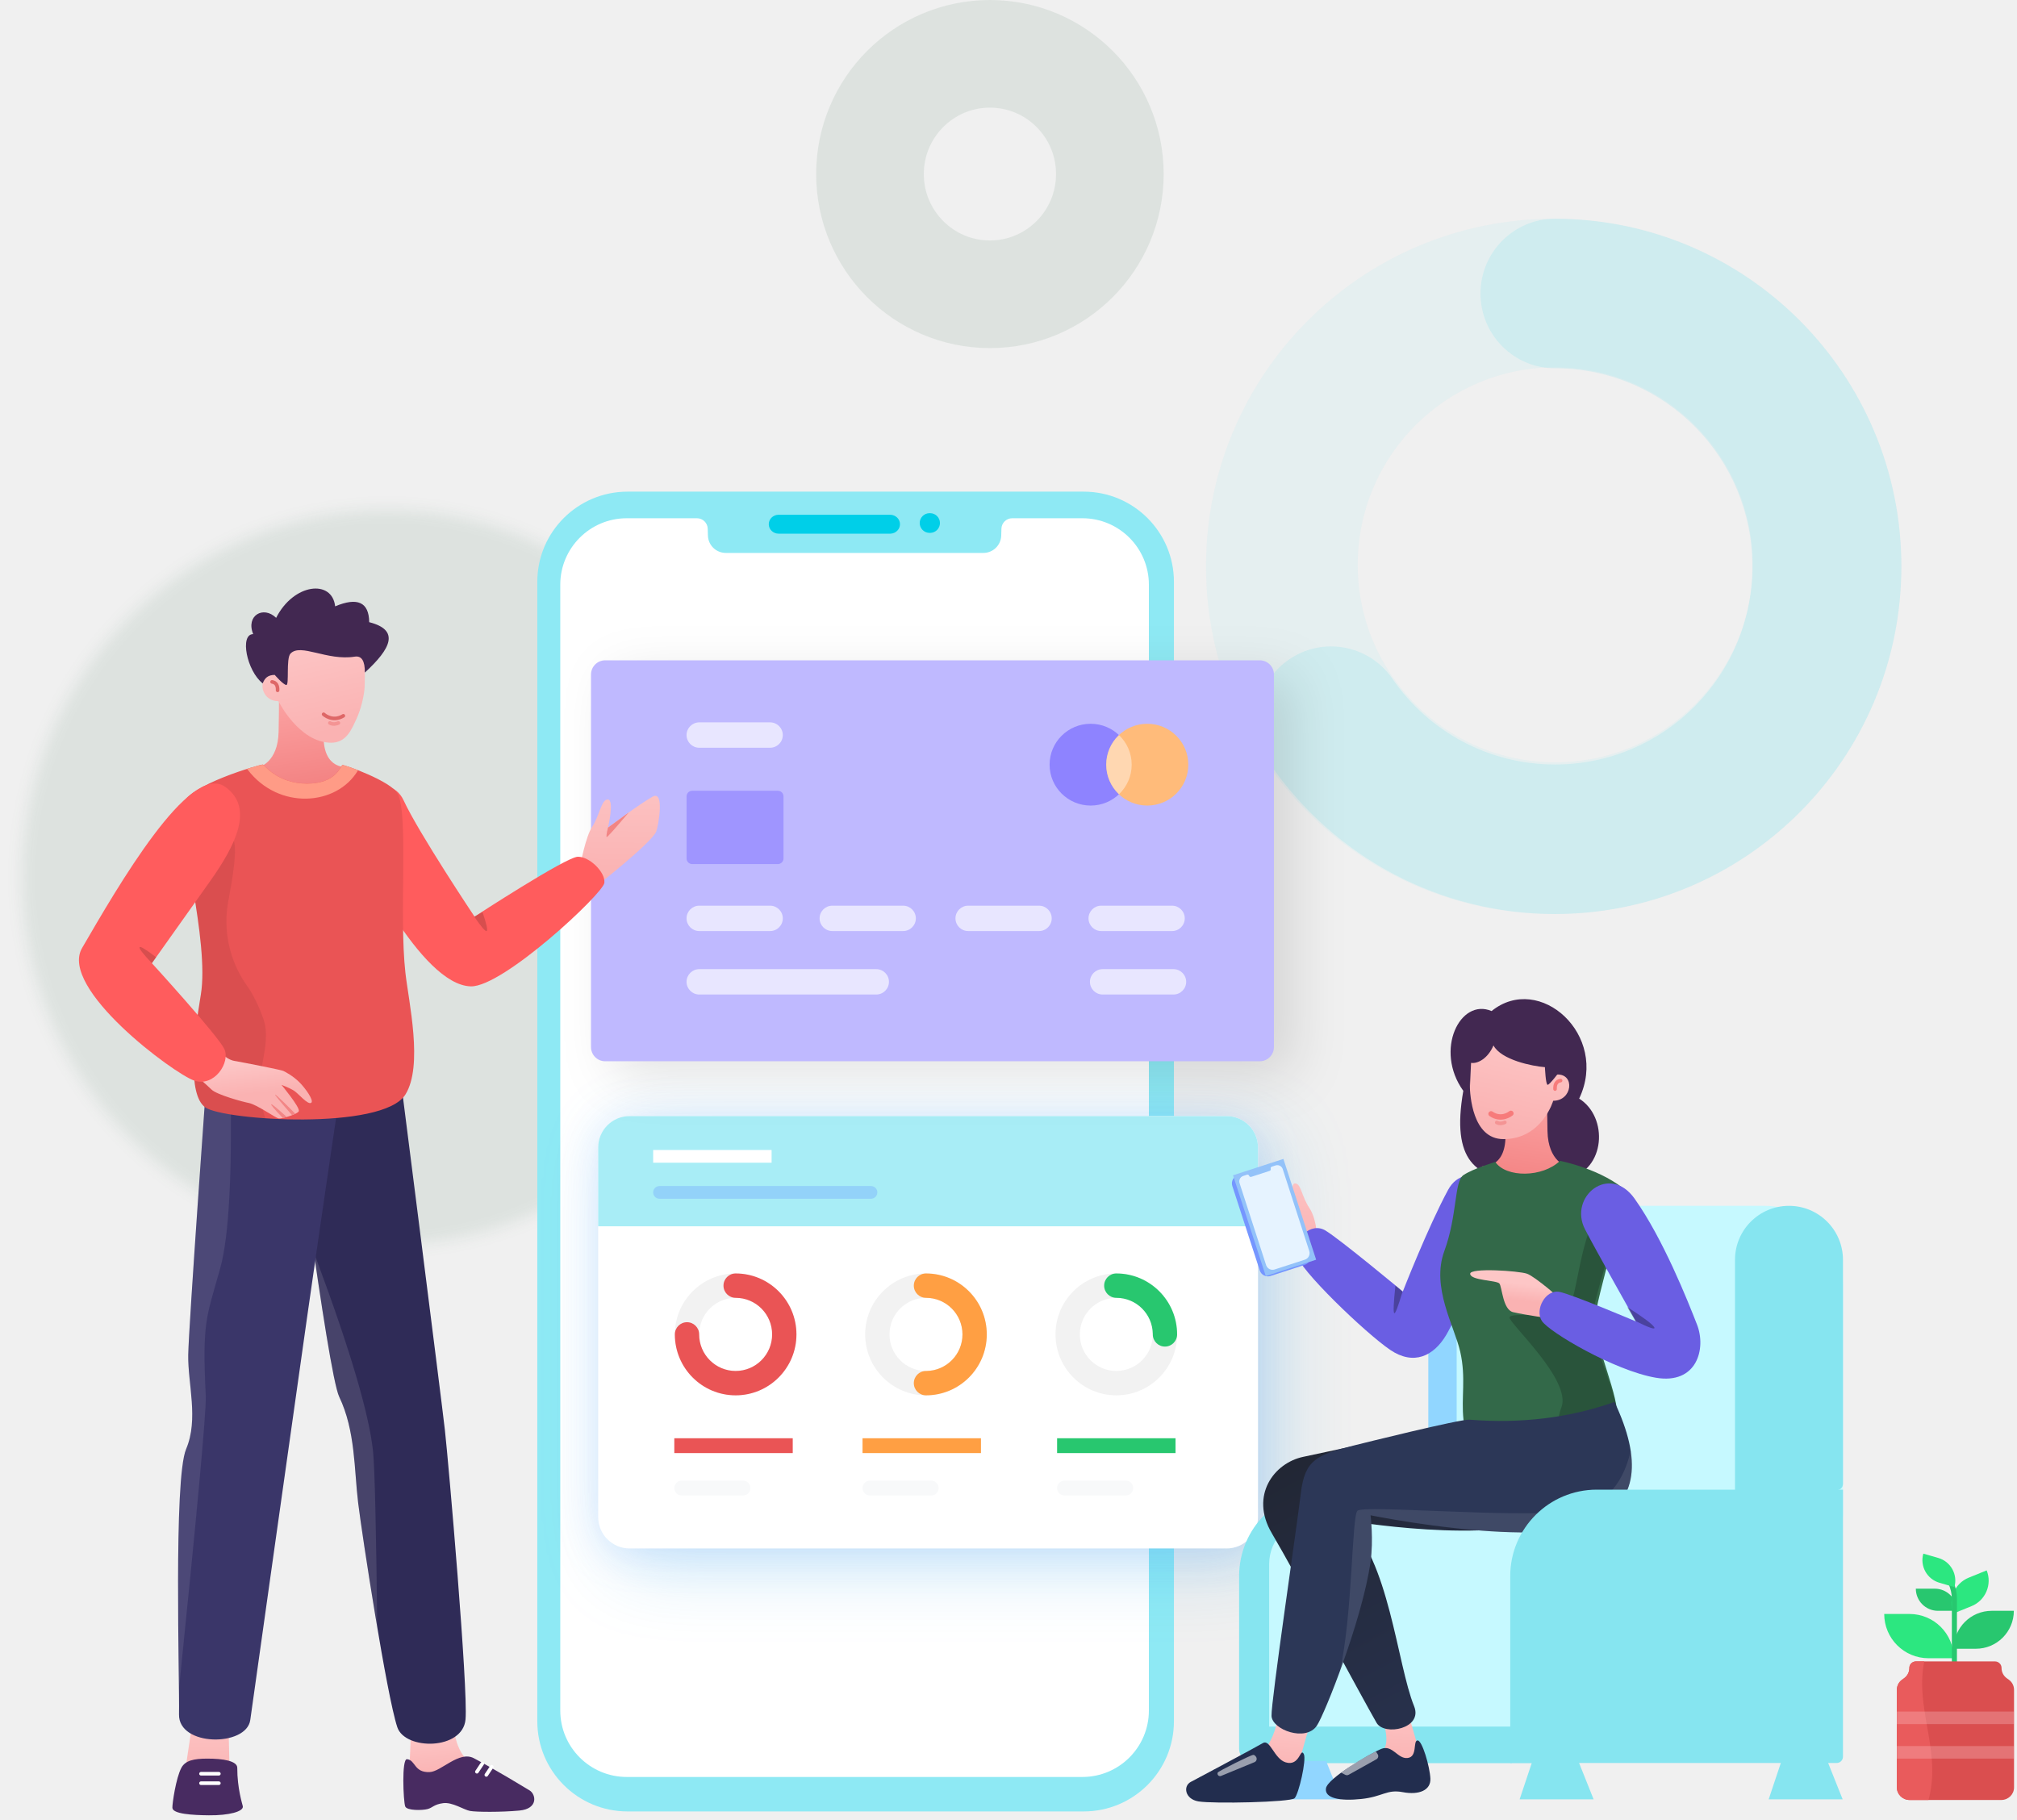
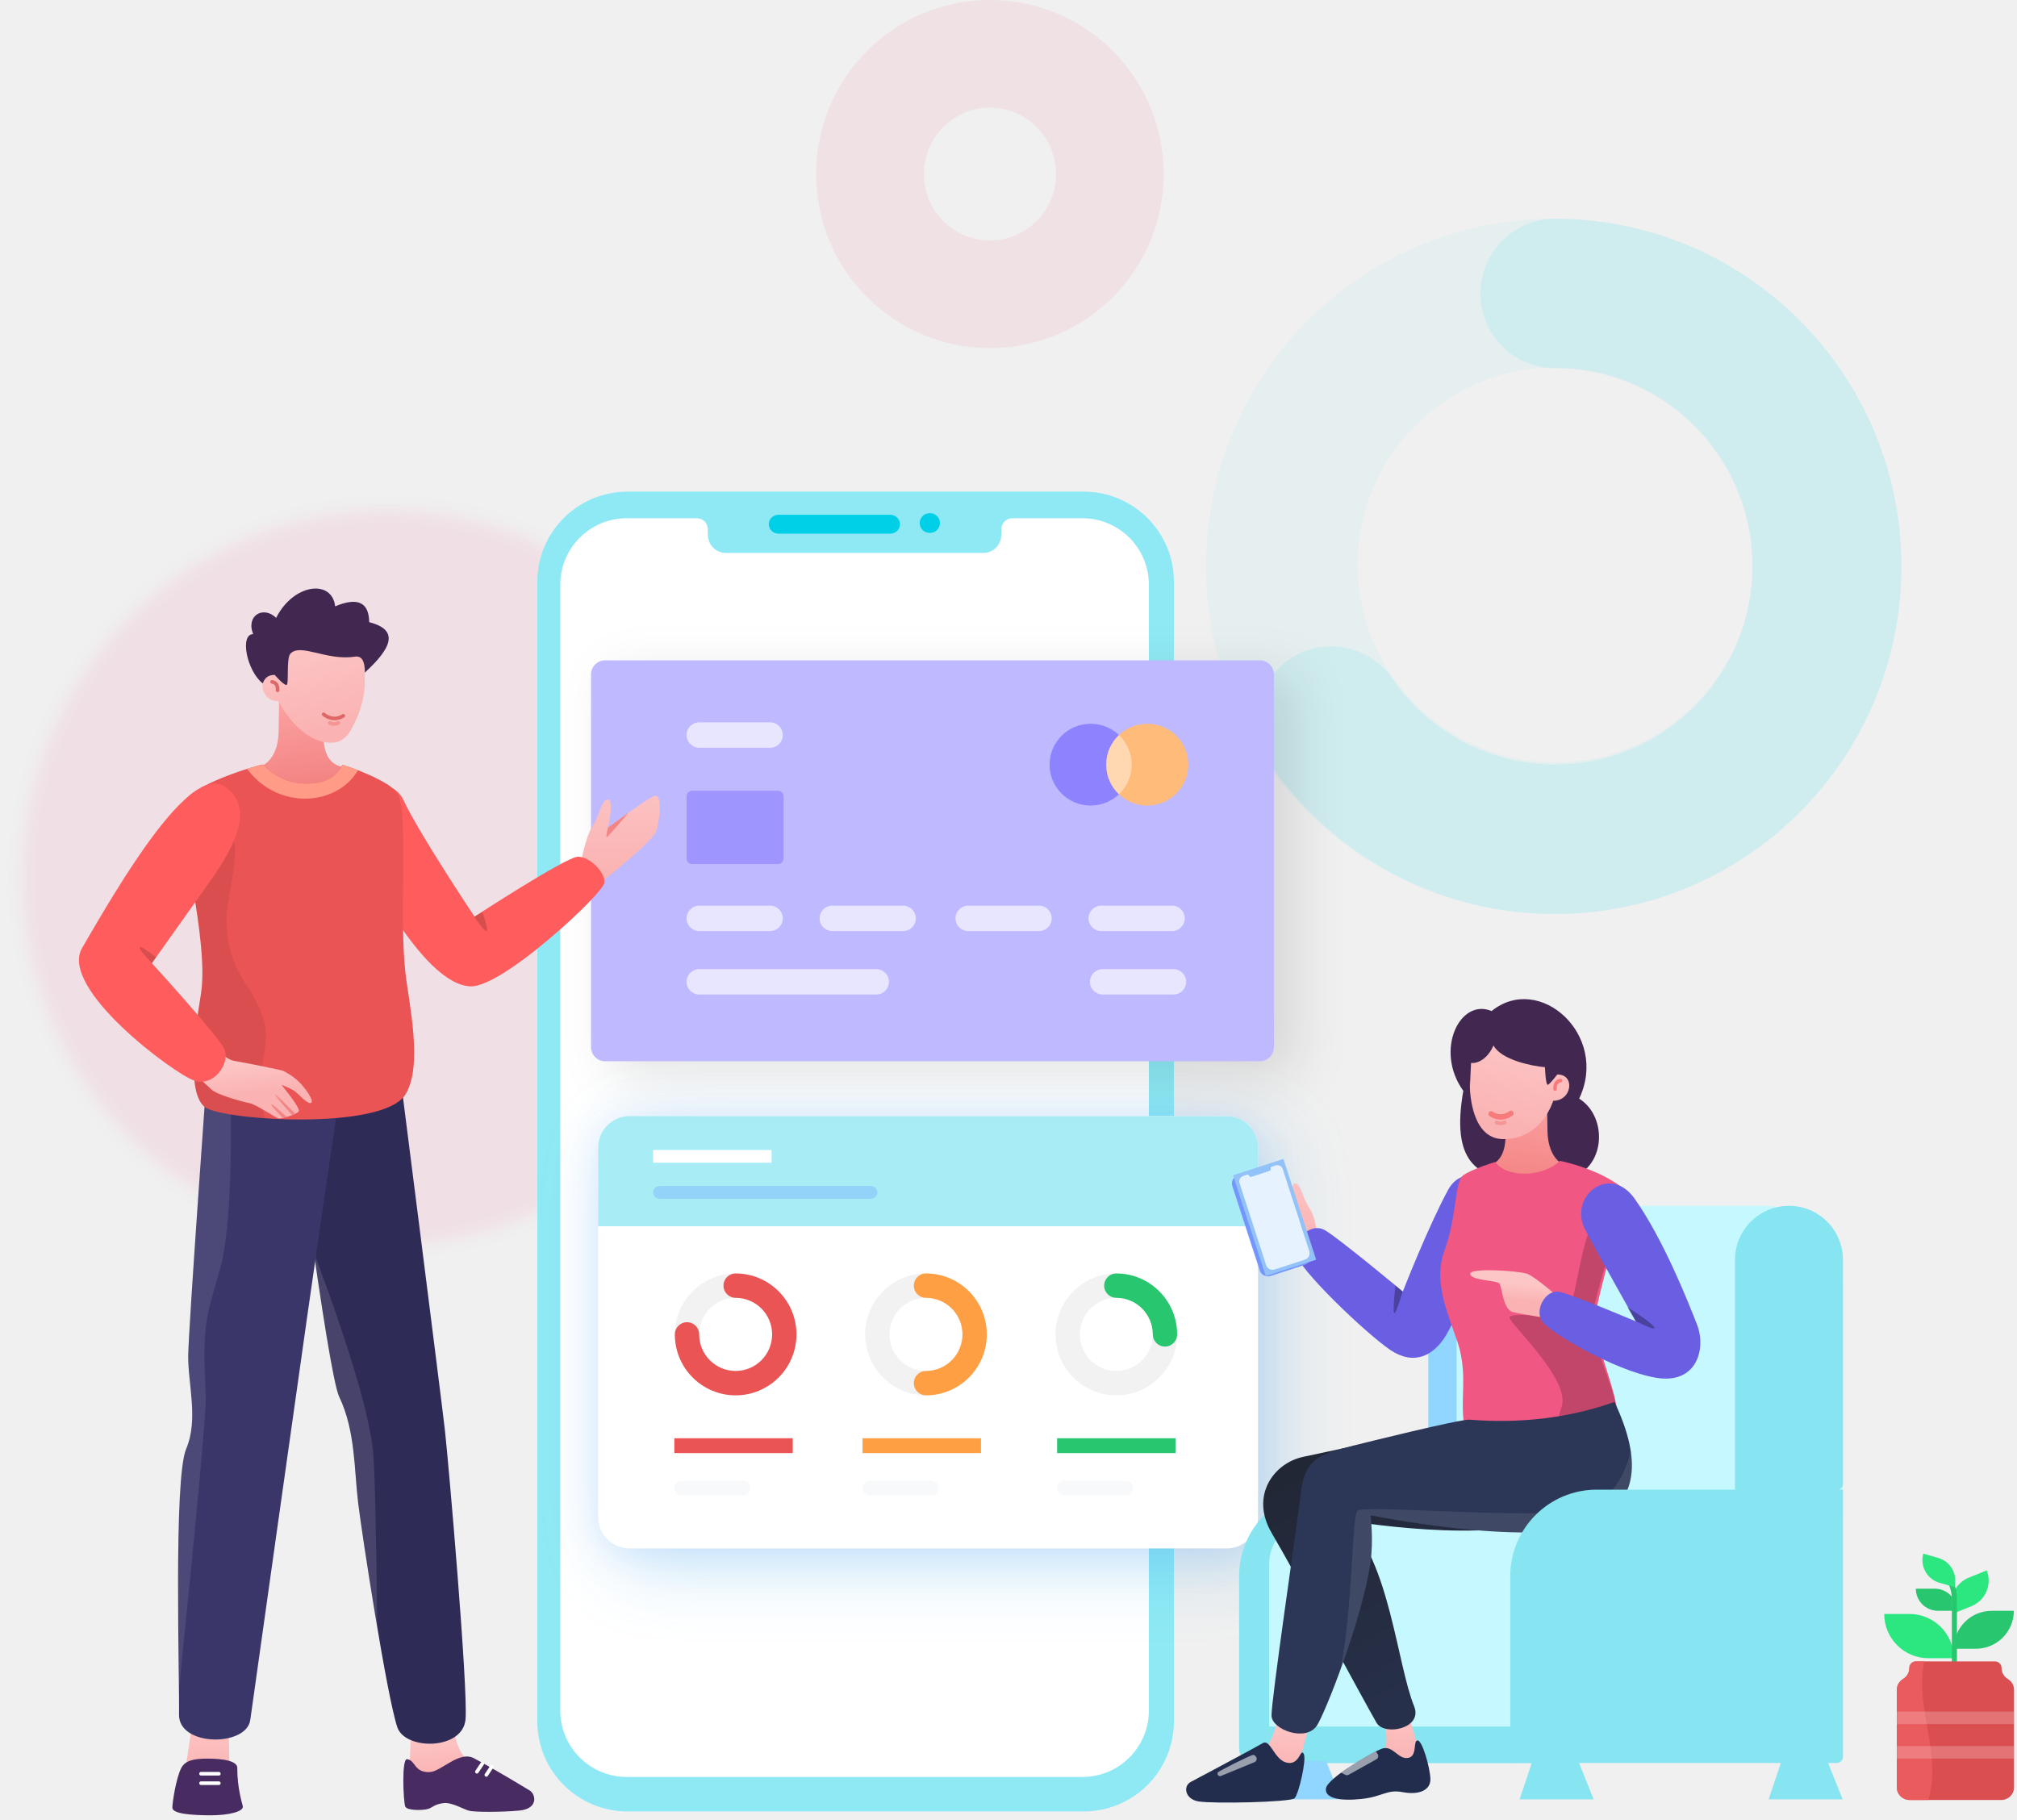
<svg xmlns="http://www.w3.org/2000/svg" xmlns:xlink="http://www.w3.org/1999/xlink" width="562px" height="507px" viewBox="0 0 562 507" version="1.1">
  <defs>
    <filter x="-2.9%" y="-2.9%" width="105.9%" height="105.9%" filterUnits="objectBoundingBox" id="filter-1">
      <feGaussianBlur stdDeviation="2" in="SourceGraphic" />
    </filter>
    <path d="M18.522,0 L38.087,0 C39.71,5.90024691e-16 41.039,1.291 41.086,2.913 L41.142,4.831 C41.219,7.521 43.423,9.661 46.114,9.661 L117.894,9.661 C120.585,9.661 122.788,7.521 122.866,4.831 L122.921,2.913 C122.968,1.291 124.297,2.07451057e-15 125.92,0 L145.486,0 C155.715,-2.00502105e-14 164.008,8.293 164.008,18.522 L164.008,332.223 C164.008,342.452 155.715,350.745 145.486,350.745 L18.522,350.745 C8.293,350.745 -2.29997126e-15,342.452 0,332.223 L0,18.522 C-4.8054561e-15,8.293 8.293,-8.77902741e-15 18.522,0 Z" id="path-2" />
    <path d="M8.757,0 L175.092,0 C179.928,-1.80700981e-14 183.848,3.921 183.848,8.757 L183.848,111.729 C183.848,116.565 179.928,120.486 175.092,120.486 L8.757,120.486 C3.921,120.486 -1.00658751e-14,116.565 0,111.729 L0,8.757 C-5.92265936e-16,3.921 3.921,4.44111258e-15 8.757,0 Z" id="path-4" />
    <filter x="-15.0%" y="-22.8%" width="135.4%" height="153.9%" filterUnits="objectBoundingBox" id="filter-6">
      <feOffset dx="5" dy="5" in="SourceAlpha" result="shadowOffsetOuter1" />
      <feGaussianBlur stdDeviation="10" in="shadowOffsetOuter1" result="shadowBlurOuter1" />
      <feColorMatrix values="0 0 0 0 0.076   0 0 0 0 0.583   0 0 0 0 0.879  0 0 0 0.229 0" type="matrix" in="shadowBlurOuter1" result="shadowMatrixOuter1" />
      <feOffset dx="0" dy="1" in="SourceAlpha" result="shadowOffsetOuter2" />
      <feGaussianBlur stdDeviation="5.5" in="shadowOffsetOuter2" result="shadowBlurOuter2" />
      <feColorMatrix values="0 0 0 0 0.504   0 0 0 0 0.7   0 0 0 0 1  0 0 0 0.234 0" type="matrix" in="shadowBlurOuter2" result="shadowMatrixOuter2" />
      <feMerge>
        <feMergeNode in="shadowMatrixOuter1" />
        <feMergeNode in="shadowMatrixOuter2" />
      </feMerge>
    </filter>
    <path d="M3.944,0 L186.337,0 C188.515,0 190.281,1.771 190.281,3.955 L190.281,107.769 C190.281,109.953 188.515,111.723 186.337,111.723 L3.944,111.723 C1.766,111.723 0,109.953 0,107.769 L0,3.955 C0,1.771 1.766,0 3.944,0 Z" id="path-7" />
    <filter x="-9.5%" y="-17.9%" width="125.2%" height="143.0%" filterUnits="objectBoundingBox" id="filter-8">
      <feOffset dx="6" dy="4" in="SourceAlpha" result="shadowOffsetOuter1" />
      <feGaussianBlur stdDeviation="7" in="shadowOffsetOuter1" result="shadowBlurOuter1" />
      <feColorMatrix values="0 0 0 0 0.019   0 0 0 0 0.019   0 0 0 0 0.019  0 0 0 0.11 0" type="matrix" in="shadowBlurOuter1" />
    </filter>
    <linearGradient x1="42.314%" y1="12.631%" x2="50%" y2="69.62%" id="linearGradient-9">
      <stop stop-color="#FDC6C6" offset="0%" />
      <stop stop-color="#FAB2B2" offset="100%" />
    </linearGradient>
    <linearGradient x1="46.204%" y1="-28.186%" x2="50%" y2="91.05%" id="linearGradient-10">
      <stop stop-color="#FDC6C6" offset="0%" />
      <stop stop-color="#FAB2B2" offset="100%" />
    </linearGradient>
    <linearGradient x1="44.814%" y1="-28.186%" x2="62.813%" y2="121.547%" id="linearGradient-11">
      <stop stop-color="#FFAFAF" offset="0%" />
      <stop stop-color="#F07777" offset="100%" />
    </linearGradient>
    <linearGradient x1="31.713%" y1="-6.922%" x2="55.144%" y2="91.239%" id="linearGradient-12">
      <stop stop-color="#FDC6C6" offset="0%" />
      <stop stop-color="#FAB2B2" offset="100%" />
    </linearGradient>
    <linearGradient x1="45.013%" y1="-28.186%" x2="50%" y2="91.05%" id="linearGradient-13">
      <stop stop-color="#FDC6C6" offset="0%" />
      <stop stop-color="#FAB2B2" offset="100%" />
    </linearGradient>
    <linearGradient x1="42.314%" y1="21.16%" x2="50%" y2="65.142%" id="linearGradient-14">
      <stop stop-color="#FDC6C6" offset="0%" />
      <stop stop-color="#FAB2B2" offset="100%" />
    </linearGradient>
    <linearGradient x1="45.136%" y1="-28.186%" x2="62.017%" y2="121.547%" id="linearGradient-15">
      <stop stop-color="#FFAFAF" offset="0%" />
      <stop stop-color="#F07777" offset="100%" />
    </linearGradient>
    <linearGradient x1="31.713%" y1="-6.211%" x2="55.144%" y2="90.724%" id="linearGradient-16">
      <stop stop-color="#FDC6C6" offset="0%" />
      <stop stop-color="#FAB2B2" offset="100%" />
    </linearGradient>
    <linearGradient x1="42.314%" y1="-3.865%" x2="50%" y2="78.281%" id="linearGradient-17">
      <stop stop-color="#FDC6C6" offset="0%" />
      <stop stop-color="#FAB2B2" offset="100%" />
    </linearGradient>
    <linearGradient x1="28.503%" y1="98.647%" x2="77.061%" y2="9.201%" id="linearGradient-18">
      <stop stop-color="#28324F" offset="0%" />
      <stop stop-color="#222735" offset="100%" />
    </linearGradient>
    <linearGradient x1="44.36%" y1="-28.186%" x2="50%" y2="91.05%" id="linearGradient-19">
      <stop stop-color="#FDC6C6" offset="0%" />
      <stop stop-color="#FAB2B2" offset="100%" />
    </linearGradient>
    <linearGradient x1="42.314%" y1="28.061%" x2="50%" y2="61.519%" id="linearGradient-20">
      <stop stop-color="#FDC6C6" offset="0%" />
      <stop stop-color="#FAB2B2" offset="100%" />
    </linearGradient>
    <linearGradient x1="42.314%" y1="8.533%" x2="50%" y2="71.772%" id="linearGradient-21">
      <stop stop-color="#FDC6C6" offset="0%" />
      <stop stop-color="#FAB2B2" offset="100%" />
    </linearGradient>
    <path d="M5.338,0 L27.313,0 C28.339,0 29.171,0.815 29.171,1.82 L29.171,1.872 C29.171,2.984 29.712,4.03 30.626,4.688 L31.196,5.099 C32.111,5.757 32.651,6.803 32.651,7.915 L32.651,35.125 C32.651,37.055 31.053,38.62 29.082,38.62 L3.568,38.62 C1.598,38.62 1.64410348e-13,37.055 1.64410348e-13,35.125 L1.64410348e-13,7.915 C1.64410348e-13,6.803 0.54,5.757 1.455,5.099 L2.024,4.688 C2.878,4.074 3.405,3.122 3.472,2.094 L3.479,1.82 C3.479,0.815 4.311,0 5.338,0 Z" id="path-22" />
  </defs>
  <g id="📝-Pages-New" stroke="none" stroke-width="1" fill="none" fill-rule="evenodd">
    <g id="Error" transform="translate(-436, -279)">
      <g id="Illustration" transform="translate(442, 294)">
        <g id="Shape">
-           <ellipse id="Oval" fill="#336949" opacity="0.1" filter="url(#filter-1)" cx="101.745" cy="229.5" rx="101.745" ry="102.5" />
+           <ellipse id="Oval" fill="#F05783" opacity="0.1" filter="url(#filter-1)" cx="101.745" cy="229.5" rx="101.745" ry="102.5" />
          <path d="M426.906,45.956 C373.404,45.956 330.032,89.326 330.032,142.826 C330.032,196.326 373.404,239.696 426.906,239.696 C480.408,239.696 523.78,196.326 523.78,142.826 C523.78,89.326 480.408,45.956 426.906,45.956 Z M427.346,87.346 C457.745,87.346 482.388,111.988 482.388,142.386 C482.388,172.784 457.745,197.426 427.346,197.426 C396.947,197.426 372.304,172.784 372.304,142.386 C372.304,111.988 396.947,87.346 427.346,87.346 Z" id="Oval" fill="#00CFE8" fill-rule="nonzero" opacity="0.05" />
-           <ellipse id="Oval" stroke="#336949" stroke-width="30" opacity="0.1" cx="269.823" cy="33.5" rx="33.416" ry="33.5" />
+           <ellipse id="Oval" stroke="#F05783" stroke-width="30" opacity="0.1" cx="269.823" cy="33.5" rx="33.416" ry="33.5" />
          <path d="M427.271,45.956 C480.572,45.956 523.78,89.326 523.78,142.826 C523.78,196.326 480.572,239.696 427.271,239.696 C395.161,239.696 365.687,223.816 347.797,197.796 C341.287,188.326 343.657,175.352 353.091,168.817 C362.43,162.348 375.192,164.615 381.764,173.849 L381.961,174.131 C392.182,188.997 408.951,198.032 427.271,198.032 C457.647,198.032 482.271,173.315 482.271,142.826 C482.271,112.642 458.137,88.116 428.181,87.628 L427.271,87.621 C415.809,87.621 406.517,78.294 406.517,66.788 C406.517,55.283 415.809,45.956 427.271,45.956 Z" id="Path" fill="#00CFE8" fill-rule="nonzero" opacity="0.1" />
        </g>
        <g id="Mobile-Banking-App" transform="translate(16, 122)">
          <g id="Phone3" transform="translate(127.7104, 0)">
            <path d="M25.137,0 L152.247,0 C166.13,-2.55022564e-15 177.384,11.254 177.384,25.137 L177.384,342.625 C177.384,356.508 166.13,367.762 152.247,367.762 L25.137,367.762 C11.254,367.762 -2.32880507e-14,356.508 -2.49882011e-14,342.625 L-2.49882011e-14,25.137 C-2.66883515e-14,11.254 11.254,2.55022564e-15 25.137,0 Z" id="Rectangle" fill="#8EE9F4" />
            <g id="Group-48" transform="translate(6.397456, 7.41094)">
              <mask id="mask-3" fill="white">
                <use xlink:href="#path-2" />
              </mask>
              <use id="Rectangle" fill="#FFFFFF" xlink:href="#path-2" />
              <ellipse id="Oval" fill-opacity="0.549" fill="#E97EFF" mask="url(#mask-3)" cx="62.18" cy="213.477" rx="14.067" ry="14.053" />
              <path d="M24.589,60.217 L140.653,60.217 C143.199,60.217 145.264,62.281 145.264,64.828 C145.264,67.374 143.199,69.439 140.653,69.439 L24.589,69.439 C22.043,69.439 19.978,67.374 19.978,64.828 C19.978,62.281 22.043,60.217 24.589,60.217 Z" id="Rectangle" fill-opacity="0.549" fill="#E97EFF" mask="url(#mask-3)" />
            </g>
            <path d="M98.307,6.438 C99.824,6.438 101.054,7.618 101.054,9.073 C101.054,10.496 99.878,11.655 98.408,11.706 L98.307,11.708 L67.24,11.708 C65.722,11.708 64.492,10.528 64.492,9.073 C64.492,7.65 65.668,6.491 67.139,6.44 L67.24,6.438 L98.307,6.438 Z" id="Path" fill="#00CFE8" fill-rule="nonzero" />
            <path d="M109.441,5.999 C110.958,5.999 112.188,7.228 112.188,8.744 C112.188,10.226 111.012,11.434 109.542,11.487 L109.441,11.488 L109.297,11.488 C107.779,11.488 106.549,10.26 106.549,8.744 C106.549,7.262 107.725,6.054 109.196,6.001 L109.297,5.999 L109.441,5.999 Z" id="Path" fill="#00CFE8" fill-rule="nonzero" />
          </g>
          <g id="BoardPieChart" transform="translate(144.6719, 174)">
            <mask id="mask-5" fill="white">
              <use xlink:href="#path-4" />
            </mask>
            <g id="Rectangle">
              <use fill="black" fill-opacity="1" filter="url(#filter-6)" xlink:href="#path-4" />
              <use fill="#FFFFFF" fill-rule="evenodd" xlink:href="#path-4" />
            </g>
            <polygon id="Rectangle" fill="#A8EDF6" mask="url(#mask-5)" points="-4.125 -4.725 188.562 -4.725 188.562 30.712 -4.125 30.712" />
            <path d="M17.093,19.49 L76.01,19.49 C76.989,19.49 77.782,20.284 77.782,21.262 C77.782,22.241 76.989,23.034 76.01,23.034 L17.093,23.034 C16.114,23.034 15.321,22.241 15.321,21.262 C15.321,20.284 16.114,19.49 17.093,19.49 Z" id="Rectangle" fill="#6FA3FF" opacity="0.366" mask="url(#mask-5)" />
            <rect id="Rectangle" fill="#FFFFFF" mask="url(#mask-5)" x="15.321" y="9.45" width="32.998" height="3.544" />
            <rect id="Rectangle" fill="#EA5455" mask="url(#mask-5)" x="21.213" y="89.774" width="32.998" height="4.134" />
            <path d="M23.28,101.586 L40.359,101.586 C41.501,101.586 42.427,102.512 42.427,103.653 C42.427,104.795 41.501,105.72 40.359,105.72 L23.28,105.72 C22.139,105.72 21.213,104.795 21.213,103.653 C21.213,102.512 22.139,101.586 23.28,101.586 Z" id="Rectangle" fill="#F8F9FA" mask="url(#mask-5)" />
            <rect id="Rectangle" fill="#FF9F43" fill-rule="nonzero" mask="url(#mask-5)" x="73.657" y="89.774" width="32.998" height="4.134" />
            <path d="M75.724,101.586 L92.803,101.586 C93.945,101.586 94.87,102.512 94.87,103.653 C94.87,104.795 93.945,105.72 92.803,105.72 L75.724,105.72 C74.583,105.72 73.657,104.795 73.657,103.653 C73.657,102.512 74.583,101.586 75.724,101.586 Z" id="Rectangle" fill="#F8F9FA" mask="url(#mask-5)" />
            <rect id="Rectangle" fill="#28C76F" mask="url(#mask-5)" x="127.869" y="89.774" width="32.998" height="4.134" />
            <path d="M129.936,101.586 L147.015,101.586 C148.157,101.586 149.082,102.512 149.082,103.653 C149.082,104.795 148.157,105.72 147.015,105.72 L129.936,105.72 C128.794,105.72 127.869,104.795 127.869,103.653 C127.869,102.512 128.794,101.586 129.936,101.586 Z" id="Rectangle" fill="#F8F9FA" mask="url(#mask-5)" />
            <g id="Group-37" mask="url(#mask-5)">
              <g transform="translate(21.21326, 46.65873)" id="Group-5">
                <g transform="translate(0.147314, 0.147654)" />
              </g>
            </g>
            <g id="Group-3" mask="url(#mask-5)">
              <g transform="translate(127.4269, 43.8533)">
                <path d="M16.941,33.96 C26.297,33.96 33.882,26.358 33.882,16.98 C33.882,7.602 26.297,0 16.941,0 C7.585,0 0,7.602 0,16.98 C0,26.358 7.585,33.96 16.941,33.96 Z M16.941,27.168 C11.327,27.168 6.776,22.607 6.776,16.98 C6.776,11.353 11.327,6.792 16.941,6.792 C22.555,6.792 27.106,11.353 27.106,16.98 C27.106,22.607 22.555,27.168 16.941,27.168 Z" id="Oval" fill="#F2F2F2" />
                <path d="M33.882,16.98 C33.882,7.602 26.297,0 16.941,0 C15.07,0 13.553,1.52 13.553,3.396 C13.553,5.272 15.07,6.792 16.941,6.792 C22.491,6.792 27.002,11.25 27.104,16.789 L27.106,16.98 C27.106,18.856 28.623,20.376 30.494,20.376 C32.365,20.376 33.882,18.856 33.882,16.98 Z" id="Path" fill="#28C76F" />
              </g>
            </g>
            <g id="Group-4" mask="url(#mask-5)">
              <g transform="translate(74.39373, 43.8533)">
                <path d="M16.941,33.96 C26.297,33.96 33.882,26.358 33.882,16.98 C33.882,7.602 26.297,0 16.941,0 C7.585,0 0,7.602 0,16.98 C0,26.358 7.585,33.96 16.941,33.96 Z M16.941,27.168 C11.327,27.168 6.776,22.607 6.776,16.98 C6.776,11.353 11.327,6.792 16.941,6.792 C22.555,6.792 27.106,11.353 27.106,16.98 C27.106,22.607 22.555,27.168 16.941,27.168 Z" id="Oval" fill="#F2F2F2" fill-rule="evenodd" />
                <path d="M16.941,33.96 C26.297,33.96 33.882,26.358 33.882,16.98 C33.882,7.602 26.297,0 16.941,0 C15.07,0 13.553,1.52 13.553,3.396 C13.553,5.272 15.07,6.792 16.941,6.792 C22.555,6.792 27.106,11.353 27.106,16.98 C27.106,22.543 22.658,27.065 17.132,27.167 L16.941,27.168 C15.07,27.168 13.553,28.689 13.553,30.564 C13.553,32.44 15.07,33.96 16.941,33.96 Z" id="Path" fill="#FF9F43" fill-rule="nonzero" />
              </g>
            </g>
            <g id="Group-6" mask="url(#mask-5)">
              <g transform="translate(21.36058, 43.8533)">
                <path d="M16.941,33.96 C26.297,33.96 33.882,26.358 33.882,16.98 C33.882,7.602 26.297,0 16.941,0 C7.585,0 0,7.602 0,16.98 C0,26.358 7.585,33.96 16.941,33.96 Z M16.941,27.168 C11.327,27.168 6.776,22.607 6.776,16.98 C6.776,11.353 11.327,6.792 16.941,6.792 C22.555,6.792 27.106,11.353 27.106,16.98 C27.106,22.607 22.555,27.168 16.941,27.168 Z" id="Oval" fill="#F2F2F2" />
                <path d="M0,16.98 C0,26.358 7.585,33.96 16.941,33.96 C26.297,33.96 33.882,26.358 33.882,16.98 C33.882,7.602 26.297,0 16.941,0 C15.07,0 13.553,1.52 13.553,3.396 C13.553,5.272 15.07,6.792 16.941,6.792 C22.555,6.792 27.106,11.353 27.106,16.98 C27.106,22.607 22.555,27.168 16.941,27.168 C11.327,27.168 6.776,22.607 6.776,16.98 C6.776,15.105 5.259,13.584 3.388,13.584 C1.517,13.584 0,15.105 0,16.98 Z" id="Path" fill="#EA5455" />
              </g>
            </g>
          </g>
          <g id="VisaCard2" transform="translate(142.6764, 47)">
            <g id="Rectangle">
              <use fill="black" fill-opacity="1" filter="url(#filter-8)" xlink:href="#path-7" />
              <use fill="#BFB9FF" fill-rule="evenodd" xlink:href="#path-7" />
            </g>
            <g id="Group-46" transform="translate(26.61962, 16.69957)">
              <g id="Group-45" transform="translate(0, 0.982327)">
                <g id="Group-43" transform="translate(101.1545, 0)">
                  <ellipse id="Oval" fill="#8E83FF" cx="11.437" cy="11.395" rx="11.437" ry="11.395" />
                  <ellipse id="Oval-Copy-10" fill="#FFBB7A" cx="27.211" cy="11.395" rx="11.437" ry="11.395" />
                  <path d="M19.22,3.243 L19.325,3.145 C21.511,5.22 22.873,8.149 22.873,11.395 C22.873,14.641 21.511,17.57 19.325,19.645 C17.137,17.571 15.775,14.641 15.775,11.395 C15.775,8.2 17.094,5.312 19.22,3.243 L19.325,3.145 L19.22,3.243 Z" id="Path" fill-opacity="0.416" fill="#FFFFFF" />
                </g>
                <path d="M1.577,18.664 L25.437,18.664 C26.308,18.664 27.014,19.368 27.014,20.236 L27.014,37.525 C27.014,38.393 26.308,39.097 25.437,39.097 L1.577,39.097 C0.706,39.097 4.37832775e-14,38.393 4.37832775e-14,37.525 L4.37832775e-14,20.236 C4.37832775e-14,19.368 0.706,18.664 1.577,18.664 Z" id="Rectangle" fill="#9F95FF" />
              </g>
              <g id="Group-44" transform="translate(0, 0.589397)" fill="#FFFFFF" fill-opacity="0.647">
                <path d="M3.549,51.081 L23.268,51.081 C25.228,51.081 26.817,52.664 26.817,54.617 C26.817,56.57 25.228,58.154 23.268,58.154 L3.549,58.154 C1.589,58.154 -9.10692171e-14,56.57 -9.10692171e-14,54.617 C-9.10692171e-14,52.664 1.589,51.081 3.549,51.081 Z" id="Rectangle" />
                <path d="M3.549,68.763 L52.845,68.763 C54.805,68.763 56.394,70.346 56.394,72.299 C56.394,74.252 54.805,75.836 52.845,75.836 L3.549,75.836 C1.589,75.836 -8.7566555e-14,74.252 -8.7566555e-14,72.299 C-8.7566555e-14,70.346 1.589,68.763 3.549,68.763 Z" id="Rectangle" />
                <path d="M115.943,68.763 L135.661,68.763 C137.622,68.763 139.211,70.346 139.211,72.299 C139.211,74.252 137.622,75.836 135.661,75.836 L115.943,75.836 C113.983,75.836 112.394,74.252 112.394,72.299 C112.394,70.346 113.983,68.763 115.943,68.763 Z" id="Rectangle" />
                <path d="M3.549,0 L23.268,0 C25.228,0 26.817,1.583 26.817,3.536 C26.817,5.489 25.228,7.073 23.268,7.073 L3.549,7.073 C1.589,7.073 0,5.489 0,3.536 C0,1.583 1.589,0 3.549,0 Z" id="Rectangle" />
                <path d="M40.62,51.081 L60.338,51.081 C62.298,51.081 63.887,52.664 63.887,54.617 C63.887,56.57 62.298,58.154 60.338,58.154 L40.62,58.154 C38.659,58.154 37.07,56.57 37.07,54.617 C37.07,52.664 38.659,51.081 40.62,51.081 Z" id="Rectangle-Copy-38" />
                <path d="M78.479,51.081 L98.197,51.081 C100.157,51.081 101.746,52.664 101.746,54.617 C101.746,56.57 100.157,58.154 98.197,58.154 L78.479,58.154 C76.518,58.154 74.929,56.57 74.929,54.617 C74.929,52.664 76.518,51.081 78.479,51.081 Z" id="Rectangle-Copy-39" />
                <path d="M115.549,51.081 L135.267,51.081 C137.227,51.081 138.816,52.664 138.816,54.617 C138.816,56.57 137.227,58.154 135.267,58.154 L115.549,58.154 C113.589,58.154 112,56.57 112,54.617 C112,52.664 113.589,51.081 115.549,51.081 Z" id="Rectangle-Copy-40" />
              </g>
            </g>
          </g>
          <g id="Men1.1" transform="translate(0, 27)">
            <g id="LLeg" transform="translate(58.5127, 131.4736)">
              <path d="M45.86,184.217 C45.86,184.217 45.724,192.9 51.056,195.984 C56.388,199.069 64.65,204.8 64.65,204.8 L33.223,205.865 L34.119,184.139 L45.86,184.217 Z" id="Path" fill="url(#linearGradient-9)" />
              <path d="M32.892,194.731 C35.322,194.982 34.791,198.497 39.2,198.326 C42.413,198.201 47.424,192.275 51.546,194.47 C57.837,197.82 65.214,202.338 67.023,203.413 C68.832,204.49 69.547,208.547 64.202,209.045 C59.09,209.521 52.191,209.468 50.462,209.153 C48.734,208.838 45.528,206.634 42.948,206.986 C40.369,207.339 40.075,208.228 38.634,208.622 C37.192,209.016 32.841,209.101 32.39,207.886 C31.872,206.492 31.353,194.573 32.892,194.731 Z" id="Path" fill="#482B61" />
              <path d="M30.456,-1.74975703e-14 C30.456,-1.74975703e-14 42.444,94.099 43.447,102.998 C44.449,111.898 49.952,175.205 49.199,183.65 C48.432,192.25 32.344,192.296 30.186,185.808 C27.232,176.926 20.404,132.541 19.274,123.272 C18.145,114.003 18.542,103.242 14.003,93.751 C10.753,86.956 -3.0465246e-14,2.413 -3.0465246e-14,2.413 L30.456,-1.74975703e-14 Z" id="Path" fill="#2F2B57" />
              <path d="M23.41,108.74 L23.452,109.164 C23.91,114.079 24.294,130.36 24.603,158.008 L23.913,153.878 C21.749,140.784 19.828,127.813 19.274,123.272 C18.169,114.196 18.526,103.69 14.28,94.346 L14.003,93.751 C12.573,90.761 9.689,72.711 6.908,53.437 L7.782,55.775 C17.065,80.742 22.275,98.398 23.41,108.74 Z" id="Path" fill-opacity="0.192" fill="#FFFFFF" opacity="0.591" />
              <line x1="53.869" y1="195.981" x2="52.366" y2="198.23" id="Path-10" stroke="#FFFFFF" stroke-linecap="round" />
              <line x1="56.495" y1="196.86" x2="54.991" y2="199.11" id="Path-10" stroke="#FFFFFF" stroke-linecap="round" />
            </g>
            <g id="RLeg" transform="translate(25.69442, 133.7766)">
              <polygon id="Path" fill="url(#linearGradient-10)" points="5.654 183.906 2.842 202.896 16.435 202.827 15.99 183.553" />
              <path d="M0.337,205.968 C0.291,204.86 1.323,197.674 2.842,194.829 C3.943,192.765 6.386,192.281 9.96,192.267 C14.57,192.249 18.422,192.946 18.417,194.829 C18.401,200.589 19.861,205.019 19.96,205.526 C20.248,207.011 16.125,208.119 10.493,208.063 C5.884,208.017 0.408,207.696 0.337,205.968 Z" id="Path" fill="#482B61" />
              <path d="M47.865,0.787 C47.865,0.787 41.632,42.784 37.86,69.357 C34.152,95.469 23.173,173.355 22.038,181.509 C20.997,188.994 1.985,188.994 2.185,179.929 C2.385,170.864 0.625,114.376 4.165,106.012 C7.705,97.649 4.623,87.915 4.752,79.79 C4.881,71.665 9.972,1.33 9.972,1.33 L47.865,0.787 Z" id="Path" fill="#3A3669" />
              <path d="M13.768,55.248 L13.47,56.328 C9.861,69.296 8.616,70.464 9.638,91.147 L9.649,91.567 C9.685,96.771 7.21,123.698 2.225,172.349 L2.203,169.325 C2.028,149.477 1.297,113.592 4.075,106.237 L4.165,106.012 C7.705,97.649 4.623,87.915 4.752,79.79 C4.881,71.665 9.972,1.33 9.972,1.33 L16.475,1.236 L16.542,4.458 C17.01,29.62 16.085,46.549 13.768,55.248 L13.768,55.248 Z" id="Path" fill-opacity="0.192" fill="#FFFFFF" opacity="0.462" />
              <line x1="8.313" y1="196.479" x2="13.289" y2="196.479" id="Path-9" stroke="#FFFFFF" stroke-linecap="round" />
              <line x1="8.313" y1="199.118" x2="13.289" y2="199.118" id="Path-9" stroke="#FFFFFF" stroke-linecap="round" />
            </g>
            <g id="Head" transform="translate(46.01984, 0)">
              <path d="M4.223,49.711 C4.223,49.711 9.43,48.483 9.611,39.907 C9.792,31.331 9.665,28.404 9.665,28.404 L22.01,28.196 C22.01,28.196 22.135,37.754 22.136,41.211 C22.141,50.495 28.578,49.711 28.578,49.711 C28.578,49.711 27.24,57.24 16.847,57.827 C8.732,58.287 4.223,49.711 4.223,49.711 Z" id="Path" fill="url(#linearGradient-11)" />
              <g id="Head1" transform="translate(0.513241, 0)">
                <path d="M8.018,24.069 C2.901,23.87 3.736,31.399 9.051,31.389 C9.051,31.389 14.763,42.933 23.732,42.963 C28.052,42.977 29.462,39.11 30.757,36.395 C32.052,33.68 33.002,29.618 33.081,27.132 C33.166,24.481 33.177,15.77 33.177,15.77 L7.819,15.759 L8.018,24.069 Z" id="Path" fill="url(#linearGradient-12)" />
                <path d="M23.37,37.586 C24.177,37.927 25.074,37.728 25.743,37.337" id="Path" stroke="#F49494" stroke-linecap="round" transform="translate(24.55681, 37.54876) rotate(6) translate(-24.55681, -37.54876) " />
                <path d="M8.529,28.493 C8.852,27.328 8.711,26.311 7.56,25.848" id="Path-8" stroke="#DE6767" stroke-linecap="round" transform="translate(8.119765, 27.17047) rotate(-13) translate(-8.119765, -27.17047) " />
                <path d="M8.018,24.069 C8.018,24.069 10.371,26.799 11.241,26.874 C12.112,26.949 11.119,19.487 12.401,18.128 C15.217,15.14 22.574,20.216 30.311,18.976 C32.222,18.67 33.16,20.15 33.126,23.415 C40.358,16.786 42.98,11.557 34.338,9.373 C34.269,3.763 31.058,2.355 24.849,4.957 C24.019,-2.622 13.291,-1.478 8.408,8.164 C4.873,4.707 -0.095,7.498 2.014,12.699 C-1.792,12.699 0.191,22.925 4.676,26.439 C5.211,24.904 6.189,24.069 8.018,24.069 Z" id="Path" fill="#422851" />
                <path d="M21.815,34.324 C21.815,34.324 23.572,37.18 27.012,36.159" id="Path" stroke="#DE6767" stroke-linecap="round" transform="translate(24.41357, 35.35145) rotate(-15) translate(-24.41357, -35.35145) " />
              </g>
            </g>
            <g id="LArm" transform="translate(75.02373, 54.90718)">
              <g id="Group-3" transform="translate(76.13706, 15.72189) rotate(4) translate(-76.13706, -15.72189) translate(65.13706, 2.221892)">
                <path d="M-6.9945718e-14,20.903 C-6.9945718e-14,20.903 0.893,12.681 2.627,9.701 C4.36,6.72 4.589,1.9 6.425,1.948 C8.26,1.997 6.968,9.757 6.968,9.757 C6.968,9.757 15.025,2.783 18.729,0.315 C22.109,-1.936 20.903,8.572 20.445,9.932 C19.355,13.172 5.027,26.111 5.027,26.111 C5.027,26.111 0.382,21.603 -6.9945718e-14,20.903 Z" id="Path" fill="url(#linearGradient-13)" />
                <path d="M6.968,9.757 C6.671,11.527 6.627,12.404 6.836,12.39 C7.045,12.375 8.915,9.963 12.444,5.155 L6.968,9.757 Z" id="Path" fill="#F28585" />
              </g>
              <path d="M15.44,4.122 C19.608,13.161 35.197,36.516 35.197,36.516 C35.197,36.516 60.742,19.861 63.992,19.826 C67.243,19.792 71.656,24.105 71.379,27.082 C71.101,30.058 43.132,56.166 34.162,55.947 C20.214,55.605 2.724,19.334 0.928,14.486 C-3.882,1.5 11.375,-4.694 15.44,4.122 Z" id="Path" fill="#FF5C5D" />
              <path d="M35.104,36.499 C37.071,39.38 38.23,40.726 38.582,40.536 C38.935,40.347 38.548,38.587 37.423,35.254 L35.104,36.499 Z" id="Path-5" fill-opacity="0.16" fill="#000000" />
            </g>
            <g id="Body" transform="translate(28.63671, 49.0406)">
              <path d="M0.131,11.435 C-1.177,17.711 7.785,49.341 5.319,64.138 C3.369,75.841 1.507,91.955 6.562,95.533 C11.708,99.175 56.008,102.067 62.322,91.955 C67.331,83.932 63.231,66.141 62.322,58.025 C60.51,41.834 63.246,13.854 60.172,8.131 C58.265,4.581 45.265,0.003 44.777,0.144 C44.288,0.286 43.14,5.317 34.92,5.317 C26.7,5.317 23.07,0.144 22.628,0.003 C22.186,-0.139 1.316,5.757 0.131,11.435 Z" id="Path" fill="#EA5455" />
              <path d="M22.607,2.99938892e-05 L22.628,0.003 C23.07,0.144 26.7,5.317 34.92,5.317 C43.14,5.317 44.288,0.286 44.777,0.144 C44.953,0.093 46.759,0.657 49.085,1.565 L49.075,1.672 C43.199,11.539 27.041,12.755 18.404,1.467 L18.208,1.206 L19.172,0.907 C20.936,0.37 22.198,0.048 22.542,0.005 L22.607,2.99938892e-05 Z" id="Path" fill="#FF9B86" />
              <path d="M0.159,15.794 L0.883,15.895 C8.567,16.994 13.073,18.732 14.402,21.111 C15.274,22.672 14.869,27.951 13.186,36.948 L13.007,37.892 C11.446,46.047 13.231,54.484 17.943,61.29 L18.208,61.666 C19.802,63.896 21.271,66.832 22.616,70.474 C25.735,78.922 19.1,86.04 23.302,98.608 L22.444,98.545 C14.634,97.947 8.317,96.774 6.562,95.533 C1.507,91.955 3.369,75.841 5.319,64.138 C7.418,51.547 1.242,26.77 0.159,15.794 Z" id="Path" fill-opacity="0.067" fill="#000000" />
            </g>
            <g id="Rarm" transform="translate(0, 54.33058)">
              <g id="Group-2" transform="translate(32.00589, 73.3703)">
                <path d="M5.768,0 C5.768,0 8.717,3.479 11.234,3.912 C13.751,4.345 24.285,6.405 24.928,6.711 C25.536,6.999 27.614,8.093 29.391,9.848 C30.931,11.37 33.594,14.976 32.701,15.596 C31.747,16.26 29.169,13.007 27.876,12.203 C26.52,11.36 24.436,10.613 24.436,10.613 C24.436,10.613 29.591,16.832 29.263,17.919 C29.024,18.712 24.64,20.066 23.703,19.964 C22.766,19.862 17.601,16.081 15.279,15.641 C13.669,15.336 6.46,13.383 4.94,11.917 C3.42,10.45 -3.48174241e-14,7.473 -3.48174241e-14,7.473 L5.768,0 Z" id="Path" fill="url(#linearGradient-14)" />
                <path d="M28.269,18.639 C24.673,15.016 22.8,13.235 22.65,13.296 C22.5,13.358 24.067,15.265 27.35,19.018 L28.269,18.639 Z" id="Path" fill="#F28585" />
                <path d="M25.865,19.532 C23.171,17.064 21.736,15.889 21.56,16.008 C21.384,16.127 22.463,17.402 24.796,19.834 L25.865,19.532 Z" id="Path" fill="#F28585" />
              </g>
              <path d="M40.706,0.901 C49.036,6.763 43.471,17.417 36.56,27.191 C30.105,36.319 20.321,50.07 20.321,50.07 C20.321,50.07 38.718,70.223 40.496,73.952 C42.273,77.68 37.734,84.683 32.093,82.771 C26.45,80.858 -5.658,57.073 0.872,45.833 C10.845,28.664 30.868,-6.022 40.706,0.901 Z" id="Path" fill="#FF5C5D" />
              <path d="M20.321,50.07 C17.804,47.408 16.663,45.922 16.898,45.614 C17.133,45.306 18.669,46.24 21.506,48.417 L20.321,50.07 Z" id="Path-6" fill-opacity="0.16" fill="#000000" />
            </g>
          </g>
          <g id="Group-7" transform="translate(307.3031, 141)">
            <path d="M40.065,137.093 L108.663,137.093 L108.663,137.093 L108.663,209.26 C108.663,211.469 106.872,213.26 104.663,213.26 L19.954,213.26 C17.745,213.26 15.954,211.469 15.954,209.26 L15.954,161.204 C15.954,147.888 26.749,137.093 40.065,137.093 Z" id="Rectangle" fill="#86E5F0" />
            <polygon id="Rectangle" fill="#86E5F0" points="24.33 198.224 91.966 198.224 91.966 213.26 24.33 213.26" />
            <polygon id="Path" fill="#86E5F0" points="110.466 212.715 114.732 223.401 94.107 223.401 97.681 212.715" />
            <polygon id="Path" fill="#91D6FF" points="40.195 212.715 44.461 223.401 23.836 223.401 27.41 212.715" />
            <polygon id="Path" fill="#86E5F0" points="179.859 212.715 184.125 223.401 163.5 223.401 167.074 212.715" />
            <path d="M92.256,58.375 L109.189,58.008 L109.189,58.008 L109.189,144.277 L68.667,144.277 L68.667,82.481 C68.667,69.368 79.146,58.659 92.256,58.375 Z" id="Rectangle" fill="#91D6FF" />
            <path d="M100.684,58.008 L162.365,58.008 C174.426,58.008 184.205,67.786 184.205,79.848 L184.205,144.288 C184.205,145.253 183.422,146.035 182.457,146.035 L76.573,146.035 L76.573,146.035 L76.573,82.119 C76.573,68.803 87.368,58.008 100.684,58.008 Z" id="Rectangle" fill="#C6F9FF" />
            <path d="M169.164,58.008 C177.471,58.008 184.205,64.742 184.205,73.048 L184.205,135.499 C184.205,136.464 183.422,137.246 182.457,137.246 L154.124,137.246 L154.124,137.246 L154.124,73.048 C154.124,64.742 160.858,58.008 169.164,58.008 Z" id="Rectangle" fill="#86E5F0" />
            <path d="M36.93,145.199 L104.387,145.199 L104.387,145.199 L104.387,203.124 L24.33,203.124 L24.33,157.799 C24.33,150.84 29.971,145.199 36.93,145.199 Z" id="Rectangle" fill="#C6F9FF" />
            <g id="Wom1.4" transform="translate(72.5538, 112.5) scale(-1, 1) translate(-72.5538, -112.5) translate(0.053803, 0)">
              <g id="Head" transform="translate(28.82299, 0.409712)">
                <path d="M8.814,50.104 C-1.931,47.6 -2.639,32.842 5.53,27.723 C-2.895,10.051 16.589,-7.494 29.934,3.326 C38.684,-0.421 45.954,14.202 37.813,25.559 C41.227,45.059 34.28,50.099 21.756,50.313 L8.814,50.104 Z" id="Path" fill="#422851" />
                <path d="M8.948,46.58 C8.948,46.58 14.175,45.352 14.356,36.782 C14.538,28.212 14.41,25.286 14.41,25.286 L25.924,25.079 C25.924,25.079 26.05,34.63 26.052,38.084 C26.056,47.363 32.518,46.58 32.518,46.58 C32.518,46.58 31.175,54.103 20.742,54.69 C12.596,55.149 8.948,46.58 8.948,46.58 Z" id="Path" fill="url(#linearGradient-15)" />
                <path d="M11.726,21.007 C6.59,20.808 7.428,28.332 12.763,28.321 C12.763,28.321 15.863,39.009 26.622,39.009 C35.36,39.009 35.929,26.552 36.008,24.068 C36.093,21.418 36.104,12.713 36.104,12.713 L11.526,12.702 L11.726,21.007 Z" id="Path" fill="url(#linearGradient-16)" />
                <path d="M24.738,30.973 C24.738,30.973 26.505,33.83 29.956,32.813" id="Path" stroke="#F77B7B" stroke-width="1.5" stroke-linecap="round" transform="translate(27.34692, 32.00235) rotate(-18) translate(-27.34692, -32.00235) " />
                <path d="M26.235,34.383 C27.045,34.723 27.813,34.723 28.485,34.332" id="Path" stroke="#F49494" stroke-linecap="round" transform="translate(27.36018, 34.48209) rotate(2) translate(-27.36018, -34.48209) " />
                <path d="M11.963,25.18 C12.286,24.016 12.143,22.999 10.988,22.535" id="Path-8" stroke="#F77B7B" stroke-linecap="round" transform="translate(11.55038, 23.85726) rotate(-13) translate(-11.55038, -23.85726) " />
                <path d="M10.914,20.077 C10.914,20.077 13.729,23.857 14.299,23.877 C14.87,23.897 15.069,18.961 15.069,18.961 C18.523,18.697 27.263,16.956 29.405,12.899 C30.904,16.479 33.768,18.069 35.65,17.763 L36.006,25.368 L36.885,10.079 L10.225,10.079 L10.914,20.077 Z" id="Path" fill="#422851" />
              </g>
              <g id="LLeg" transform="translate(32.50045, 116.0156)">
                <path d="M57.878,82.103 C57.878,82.103 53.27,91.415 57.047,94.35 C60.831,97.285 70.824,102.785 70.824,102.785 L44.349,101.12 L50.234,80.811 L57.878,82.103 Z" id="Path" fill="url(#linearGradient-17)" />
                <path d="M46.91,90.965 C48.216,91.118 46.821,95.519 49.65,95.854 C52.473,96.188 53.845,92.018 57.049,93.34 C60.253,94.662 71.937,101.497 72.397,104.291 C72.863,107.085 68.509,107.907 62.539,107.276 C56.569,106.645 55.469,104.52 50.987,105.376 C46.511,106.231 43.158,104.867 43.305,101.595 C43.453,98.323 45.603,90.813 46.91,90.965 Z" id="Path" fill="#222D4E" />
                <path d="M58.51,94.018 L58,94.784 C57.694,95.243 57.818,95.864 58.278,96.17 C58.299,96.185 58.322,96.199 58.345,96.211 L66.075,100.528 C66.365,100.69 66.718,100.697 67.015,100.546 L68.184,99.953 L68.184,99.953 C66.259,98.557 64.684,97.509 62.944,96.479 C61.608,95.689 60.129,94.874 58.51,94.018 Z" id="Path-14" fill-opacity="0.541" fill="#FFFFFF" />
                <path d="M17.997,0.028 C26.012,0.386 70.621,10.258 78.726,11.935 C86.831,13.613 93.683,22.688 87.502,33.198 C80.561,44.995 62.651,78.498 58.302,86.051 C56.15,89.789 45.292,87.693 47.843,81.419 C52.597,69.722 54.805,40.34 66.927,29.627 C66.927,29.627 26.161,36.726 8.552,28.594 C-4.246,22.683 -1.351,-0.838 17.997,0.028 Z" id="Path" fill="url(#linearGradient-18)" />
              </g>
              <g id="LArm" transform="translate(56.67376, 49.5)">
                <path d="M50.613,19.12 C50.613,19.12 50.523,12.595 52.804,9.184 C55.085,5.774 55.176,2.152 56.902,2.27 C58.629,2.389 56.919,10.809 56.919,10.809 C56.919,10.809 59.11,9.971 60.684,8.912 C62.257,7.853 67.029,2.631 68.144,3.557 C70.035,5.133 66.99,14.027 65.331,15.805 C63.667,17.583 54.576,23.432 54.576,23.432 L50.613,19.12 Z" id="Path" fill="url(#linearGradient-19)" />
                <path d="M1.359,15.21 C5.087,23.863 11.914,39.758 14.728,44.5 C18.255,50.439 23.817,53.056 30.328,48.649 C37.171,44.019 56.011,25.96 56.564,21.869 C57.111,17.779 52.5,12.87 48.327,15.412 C44.155,17.953 26.817,32.39 26.817,32.39 C26.817,32.39 19.82,14.443 14.191,4.046 C9.316,-4.949 -4.317,2.056 1.359,15.21 Z" id="Path" fill="#6A5EE3" />
                <path d="M26.889,32.399 C28.142,36.651 28.915,38.654 29.208,38.408 C29.501,38.161 29.389,35.603 28.872,30.732 L26.889,32.399 Z" id="Path" fill-opacity="0.303" fill="#000000" />
              </g>
              <g id="PhoneMini4" transform="translate(119.6433, 61.43124) scale(-1, 1) rotate(-18) translate(-119.6433, -61.43124) translate(111.1433, 45.93124)">
                <g id="Group-3" transform="translate(0, -0)">
                  <path d="M2.87,1.091 L12.827,1.091 C14.152,1.091 15.227,2.166 15.227,3.491 L15.227,28.222 C15.227,29.548 14.152,30.622 12.827,30.622 L2.87,30.622 C1.544,30.622 0.47,29.548 0.47,28.222 L0.47,3.491 C0.47,2.166 1.544,1.091 2.87,1.091 Z" id="Rectangle" fill="#7596FF" fill-rule="nonzero" />
                  <rect id="Rectangle" fill="#93C2F9" x="1.581" y="0.703" width="14.757" height="29.531" />
                  <path d="M4.219,1.758 L5.338,1.758 C5.566,1.758 5.756,1.922 5.795,2.139 L5.802,2.223 C5.802,2.479 6.01,2.687 6.267,2.687 L11.664,2.687 C11.892,2.687 12.081,2.523 12.121,2.306 L12.128,2.223 C12.128,1.966 12.336,1.758 12.592,1.758 L13.706,1.758 C14.533,1.758 15.212,2.395 15.277,3.206 L15.283,3.337 L15.283,3.337 L15.261,27.352 C15.259,28.399 14.41,29.248 13.362,29.25 L4.508,29.25 C3.506,29.252 2.685,28.474 2.616,27.489 L2.611,27.353 C2.611,27.353 2.611,27.352 2.613,27.352 L2.634,3.342 C2.635,2.467 3.344,1.758 4.219,1.758 Z" id="Rectangle" fill="#E6F3FF" fill-rule="nonzero" />
                </g>
              </g>
              <g id="Body" transform="translate(20.7715, 45.4684)">
-                 <path d="M0,8.816 C0,8.816 8.985,38.918 9.251,44.617 C9.517,50.316 1.902,67.064 3.199,71.297 C6.188,81.08 44.352,85.292 45.81,72.132 C46.49,65.995 45.075,60.487 46.706,53.255 C48.331,46.023 54.862,35.277 51.157,25.173 C47.453,15.07 48.445,5.722 45.796,3.956 C43.146,2.189 36.953,0.313 36.953,0.313 C33.941,4.748 23.773,4.683 18.921,-4.99600361e-14 C18.921,-4.99600361e-14 6.867,2.34 0,8.816 Z" id="Path" fill="#336949" />
+                 <path d="M0,8.816 C0,8.816 8.985,38.918 9.251,44.617 C9.517,50.316 1.902,67.064 3.199,71.297 C6.188,81.08 44.352,85.292 45.81,72.132 C46.49,65.995 45.075,60.487 46.706,53.255 C48.331,46.023 54.862,35.277 51.157,25.173 C47.453,15.07 48.445,5.722 45.796,3.956 C43.146,2.189 36.953,0.313 36.953,0.313 C33.941,4.748 23.773,4.683 18.921,-4.99600361e-14 C18.921,-4.99600361e-14 6.867,2.34 0,8.816 Z" id="Path" fill="#F05783" />
                <path d="M8.051,13.691 C14.041,23.201 14.023,39.759 17.239,41.928 C20.456,44.096 32.975,41.968 32.975,43.685 C32.975,45.403 15.674,61.141 18.514,68.665 C20.001,72.604 19.598,76.129 17.304,79.238 L16.555,79.075 C9.739,77.533 4.258,74.765 3.199,71.297 C1.902,67.064 10.395,50.316 10.129,44.617 C9.903,39.78 2.762,17.357 0.609,10.69 C2.362,7.595 4.842,8.595 8.051,13.691 Z" id="Path" fill-opacity="0.199" fill="#000000" />
              </g>
              <g id="RArm" transform="translate(0, 51.76758)">
                <path d="M39.036,32.623 C39.036,32.623 46.604,25.921 48.92,25.143 C51.237,24.365 64.805,23.431 64.719,25.188 C64.622,27.071 57.335,26.963 56.58,27.889 C55.824,28.815 55.653,35.146 52.799,35.857 C49.95,36.568 41.41,37.793 41.41,37.793 L39.036,32.623 Z" id="Path" fill="url(#linearGradient-20)" />
                <path d="M18.902,4.246 C10.929,15.506 4.122,32.657 1.509,39.343 C-1.104,46.03 1.532,56.115 13.022,54.135 C24.491,52.161 42.739,41.43 44.758,38.3 C46.777,35.17 43.71,29.474 39.847,30.22 C36.269,30.91 18.518,38.462 18.518,38.462 C18.518,38.462 29.938,18.208 32.726,12.779 C37.384,3.711 25.925,-5.674 18.902,4.246 Z" id="Path" fill="#6A5EE3" />
                <path d="M18.699,38.323 C14.711,40.306 12.961,40.881 13.447,40.05 C13.933,39.218 16.445,37.342 20.981,34.422 L18.699,38.323 Z" id="Path" fill-opacity="0.303" fill="#000000" />
              </g>
              <g id="RLeg" transform="translate(19.32459, 112.5)">
                <path d="M98.893,85.993 C98.893,85.993 98.754,96.953 107.78,101.051 C116.801,105.148 123.228,104.902 122.41,108.07 C121.592,111.237 98.112,111.109 95.92,108.632 C94.051,106.524 89.987,86.899 88.868,88.4 L98.893,85.993 Z" id="Path" fill="url(#linearGradient-21)" />
                <path d="M91.752,98.261 C92.76,96.313 92.823,101.795 96.799,100.586 C100.026,99.606 101.128,93.995 103.167,95.224 C105.206,96.453 123.152,105.982 123.255,106.039 C125.464,107.23 124.847,110.838 121.115,111.467 C116.968,112.167 95.482,111.696 94.329,110.59 C93.176,109.484 90.944,99.824 91.752,98.261 Z" id="Path" fill="#222D4E" />
                <path d="M105.822,98.501 C105.56,98.501 105.304,98.686 105.055,99.054 C104.746,99.512 104.867,100.134 105.325,100.443 C105.381,100.48 105.441,100.513 105.503,100.538 L114.827,104.379 C115.187,104.528 115.599,104.356 115.747,103.996 C115.824,103.811 115.818,103.603 115.731,103.423 C115.731,103.423 115.731,103.423 115.731,103.423 C115.556,103.057 106.498,98.501 105.822,98.501 Z" id="Path-14" fill-opacity="0.541" fill="#FFFFFF" />
                <path d="M5.181,0.155 C-2.588,16.57 -1.013,27.596 9.904,33.233 C25.74,41.41 73.149,31.739 73.149,31.739 C73.149,31.739 72.301,38.563 73.149,44.65 C75.361,60.547 85.884,87.032 88.11,90.36 C91.189,94.962 100.567,91.491 100.744,87.659 C100.921,83.827 93.674,34.887 92.572,25.554 C91.476,16.221 88.015,14.865 77.905,12.314 C75.583,11.728 48.118,4.898 45.602,5.097 C31.19,6.238 17.716,4.59 5.181,0.155 Z" id="Path" fill="#2C3757" />
                <path d="M17.954,30.692 C33.633,32.45 75.141,28.826 76.808,30.473 C78.4,32.045 78.134,59.392 81.704,75.221 L81.161,73.726 C77.804,64.395 74.317,53.046 73.149,44.65 C72.301,38.563 73.149,31.739 73.149,31.739 L71.237,32.109 C62.225,33.803 23.84,40.429 9.904,33.233 C2.353,29.334 -0.729,22.857 0.66,13.802 C3.05,24.037 8.815,29.667 17.954,30.692 Z" id="Path" fill-opacity="0.192" fill="#FFFFFF" opacity="0.462" />
              </g>
            </g>
            <path d="M115.607,137.093 L184.205,137.093 L184.205,137.093 L184.205,211.512 C184.205,212.477 183.422,213.26 182.457,213.26 L91.495,213.26 L91.495,213.26 L91.495,161.204 C91.495,147.888 102.29,137.093 115.607,137.093 Z" id="Rectangle" fill="#86E5F0" />
          </g>
          <g id="Group-80" transform="translate(503.0016, 295.119)">
            <path d="M0,17.619 L7.047,17.619 C13.858,17.619 19.38,23.141 19.38,29.952 L19.38,29.952 L19.38,29.952 L12.333,29.952 C5.522,29.952 8.34169626e-16,24.431 0,17.619 L0,17.619 L0,17.619 Z" id="Rectangle" fill="#2CE780" />
            <path d="M8.809,10.571 L14.094,10.571 C17.5,10.571 20.261,13.332 20.261,16.738 L20.261,16.738 L20.261,16.738 L14.976,16.738 C11.57,16.738 8.809,13.977 8.809,10.571 L8.809,10.571 L8.809,10.571 Z" id="Rectangle" fill="#28C76F" />
            <path d="M19.38,16.738 L25.546,16.738 C31.384,16.738 36.117,21.471 36.117,27.31 L36.117,27.31 L36.117,27.31 L29.952,27.31 C24.113,27.31 19.38,22.577 19.38,16.738 L19.38,16.738 L19.38,16.738 Z" id="Rectangle" fill="#28C76F" transform="translate(27.74878, 22.02381) scale(-1, 1) translate(-27.74878, -22.02381) " />
            <path d="M17.389,7.642 L22.803,7.651 C27.029,7.659 30.454,11.083 30.461,15.31 L30.461,15.31 L30.461,15.31 L25.047,15.3 C20.821,15.293 17.396,11.869 17.389,7.642 L17.389,7.642 L17.389,7.642 Z" id="Rectangle" fill="#2CE780" transform="translate(23.92498, 11.47583) scale(-1, 1) rotate(22) translate(-23.92498, -11.47583) " />
            <path d="M15.649,4.405 C18.405,6.152 20.153,9.475 20.256,13.123 L20.261,13.466 L20.261,39.643 L18.847,39.643 L18.847,13.466 C18.847,10.397 17.459,7.567 15.211,6.015 L14.976,5.859 L15.649,4.405 Z" id="Path" fill="#28C76F" />
            <g id="Group-84" transform="translate(3.523654, 30.83333)">
              <mask id="mask-23" fill="white">
                <use xlink:href="#path-22" />
              </mask>
              <use id="Rectangle" fill="#DA4E4F" xlink:href="#path-22" />
              <path d="M-0.892,-1.748 L8.029,-1.748 C4.092,13.27 13.681,25.724 8.029,41.067 L-0.892,41.067 L-0.892,-1.748 Z" id="Rectangle" fill="#E95B5C" mask="url(#mask-23)" />
              <rect id="Rectangle" fill-opacity="0.258" fill="#FFDFE2" mask="url(#mask-23)" x="-2.37701708e-13" y="23.591" width="32.651" height="3.495" />
              <rect id="Rectangle" fill-opacity="0.258" fill="#FFDFE2" mask="url(#mask-23)" x="1.64806518e-13" y="13.98" width="32.651" height="3.495" />
            </g>
            <path d="M9.781,2.18 L14.105,2.186 C17.728,2.19 20.664,5.126 20.669,8.749 L20.669,8.749 L20.669,8.749 L16.345,8.744 C12.722,8.739 9.786,5.803 9.781,2.18 L9.781,2.18 L9.781,2.18 Z" id="Rectangle" fill="#2CE780" transform="translate(15.22499, 5.464681) rotate(16) translate(-15.22499, -5.464681) " />
          </g>
        </g>
      </g>
    </g>
  </g>
</svg>
